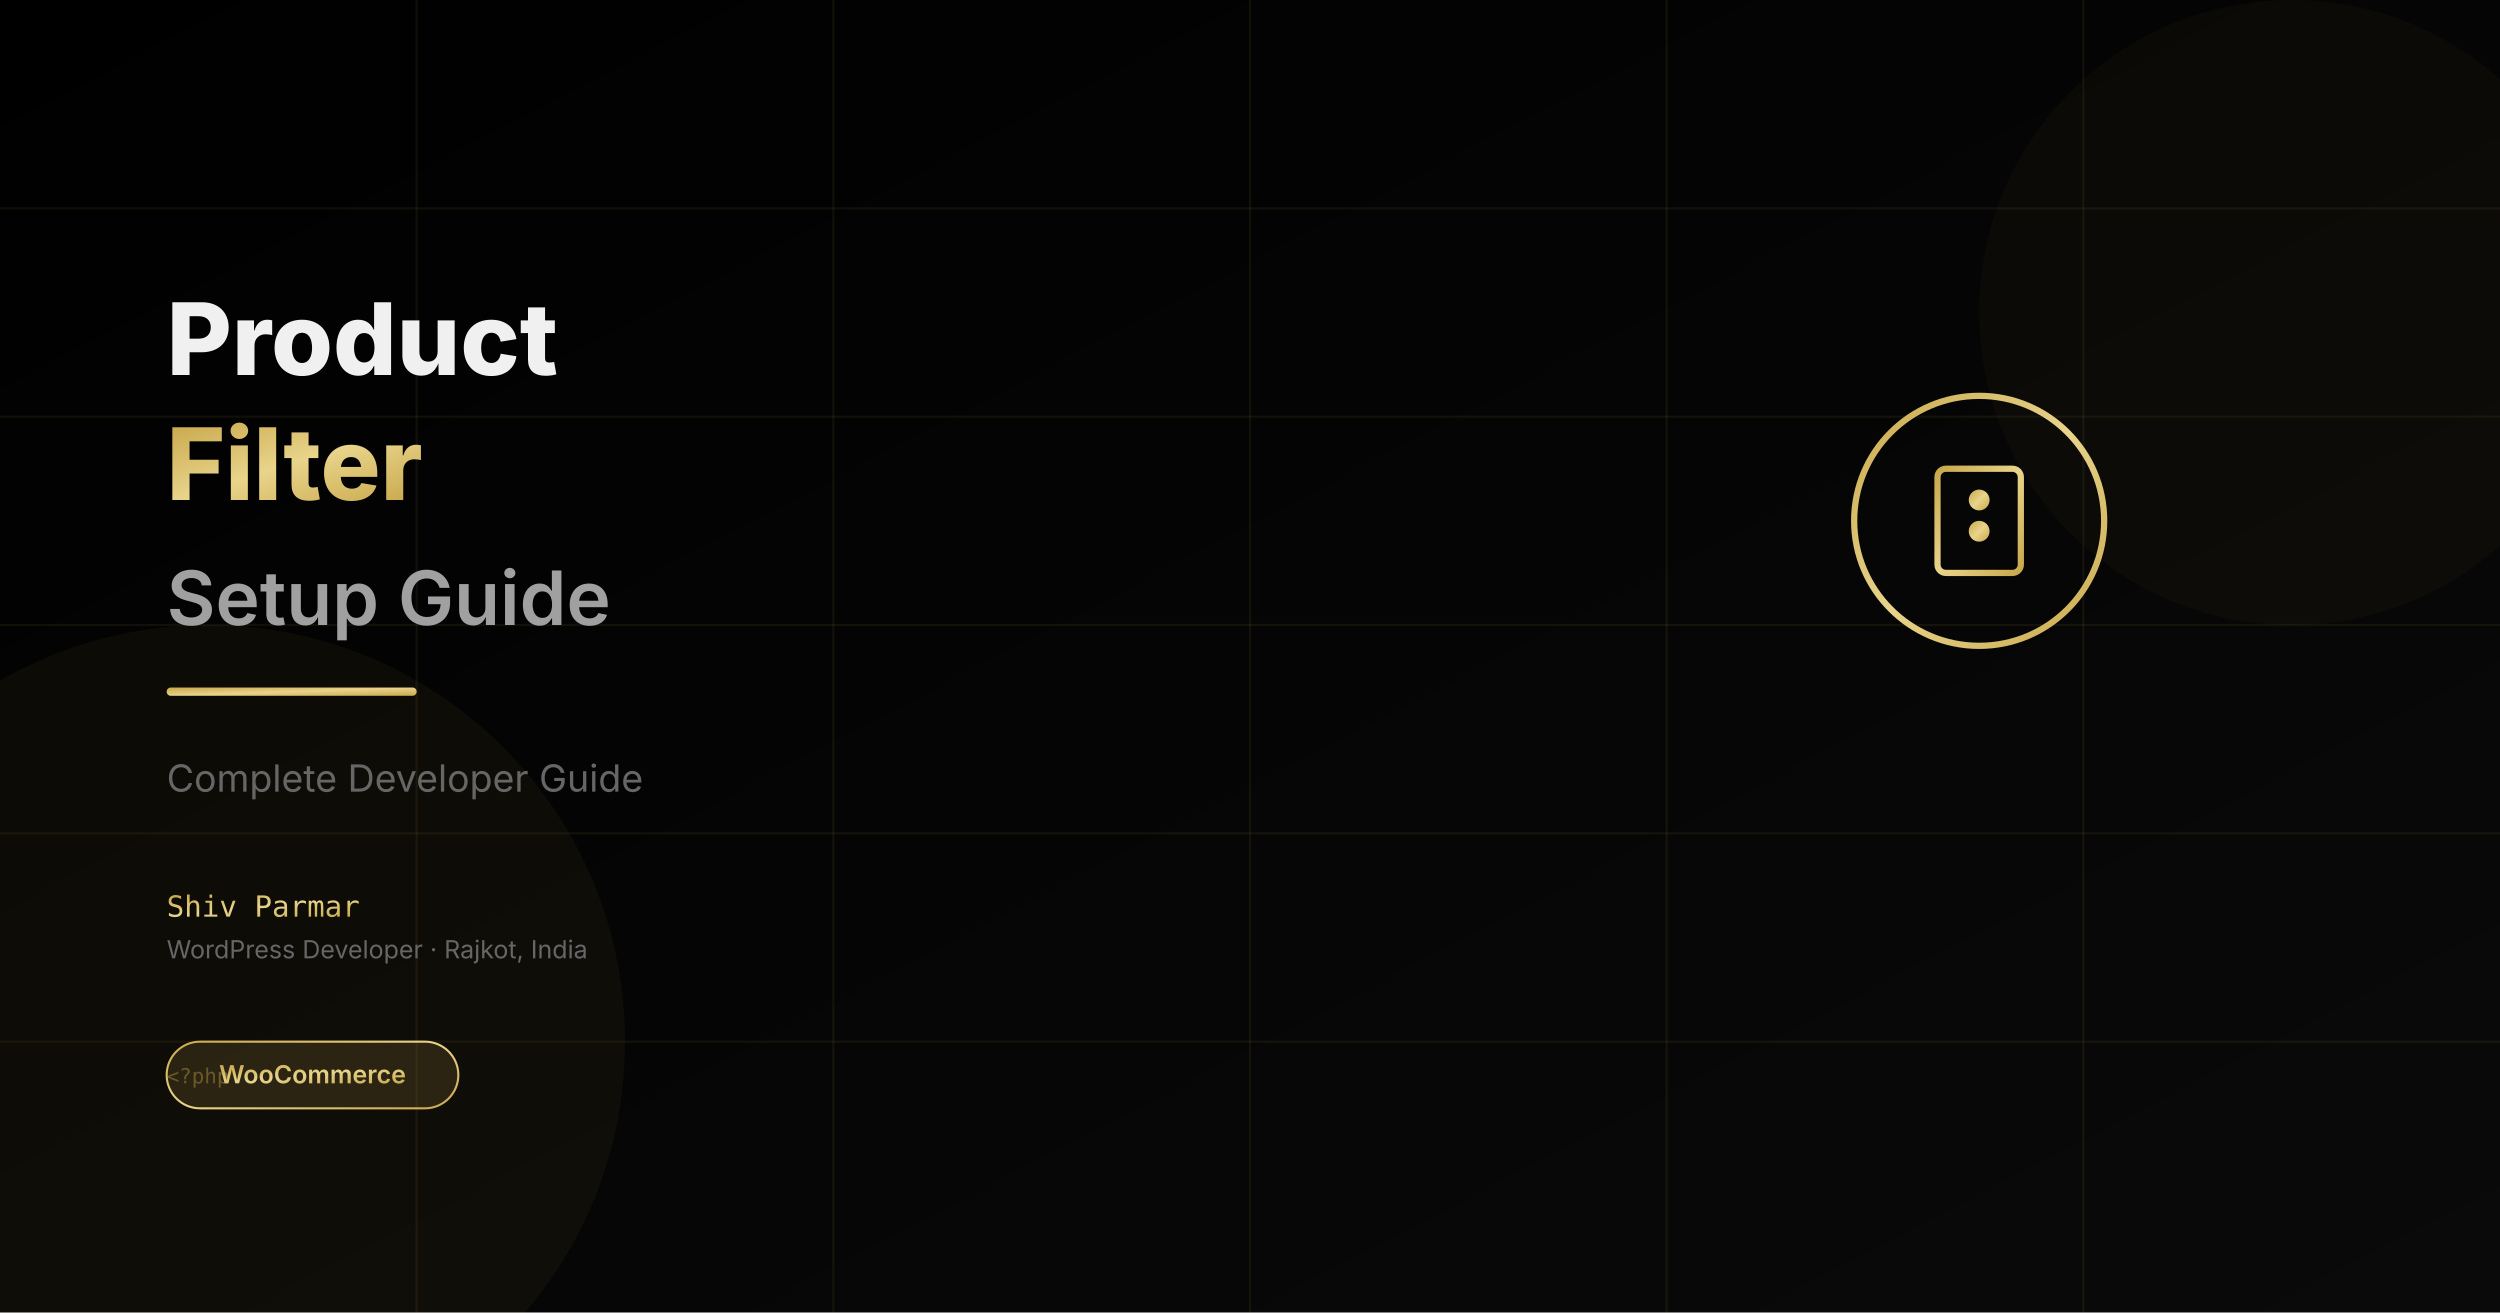
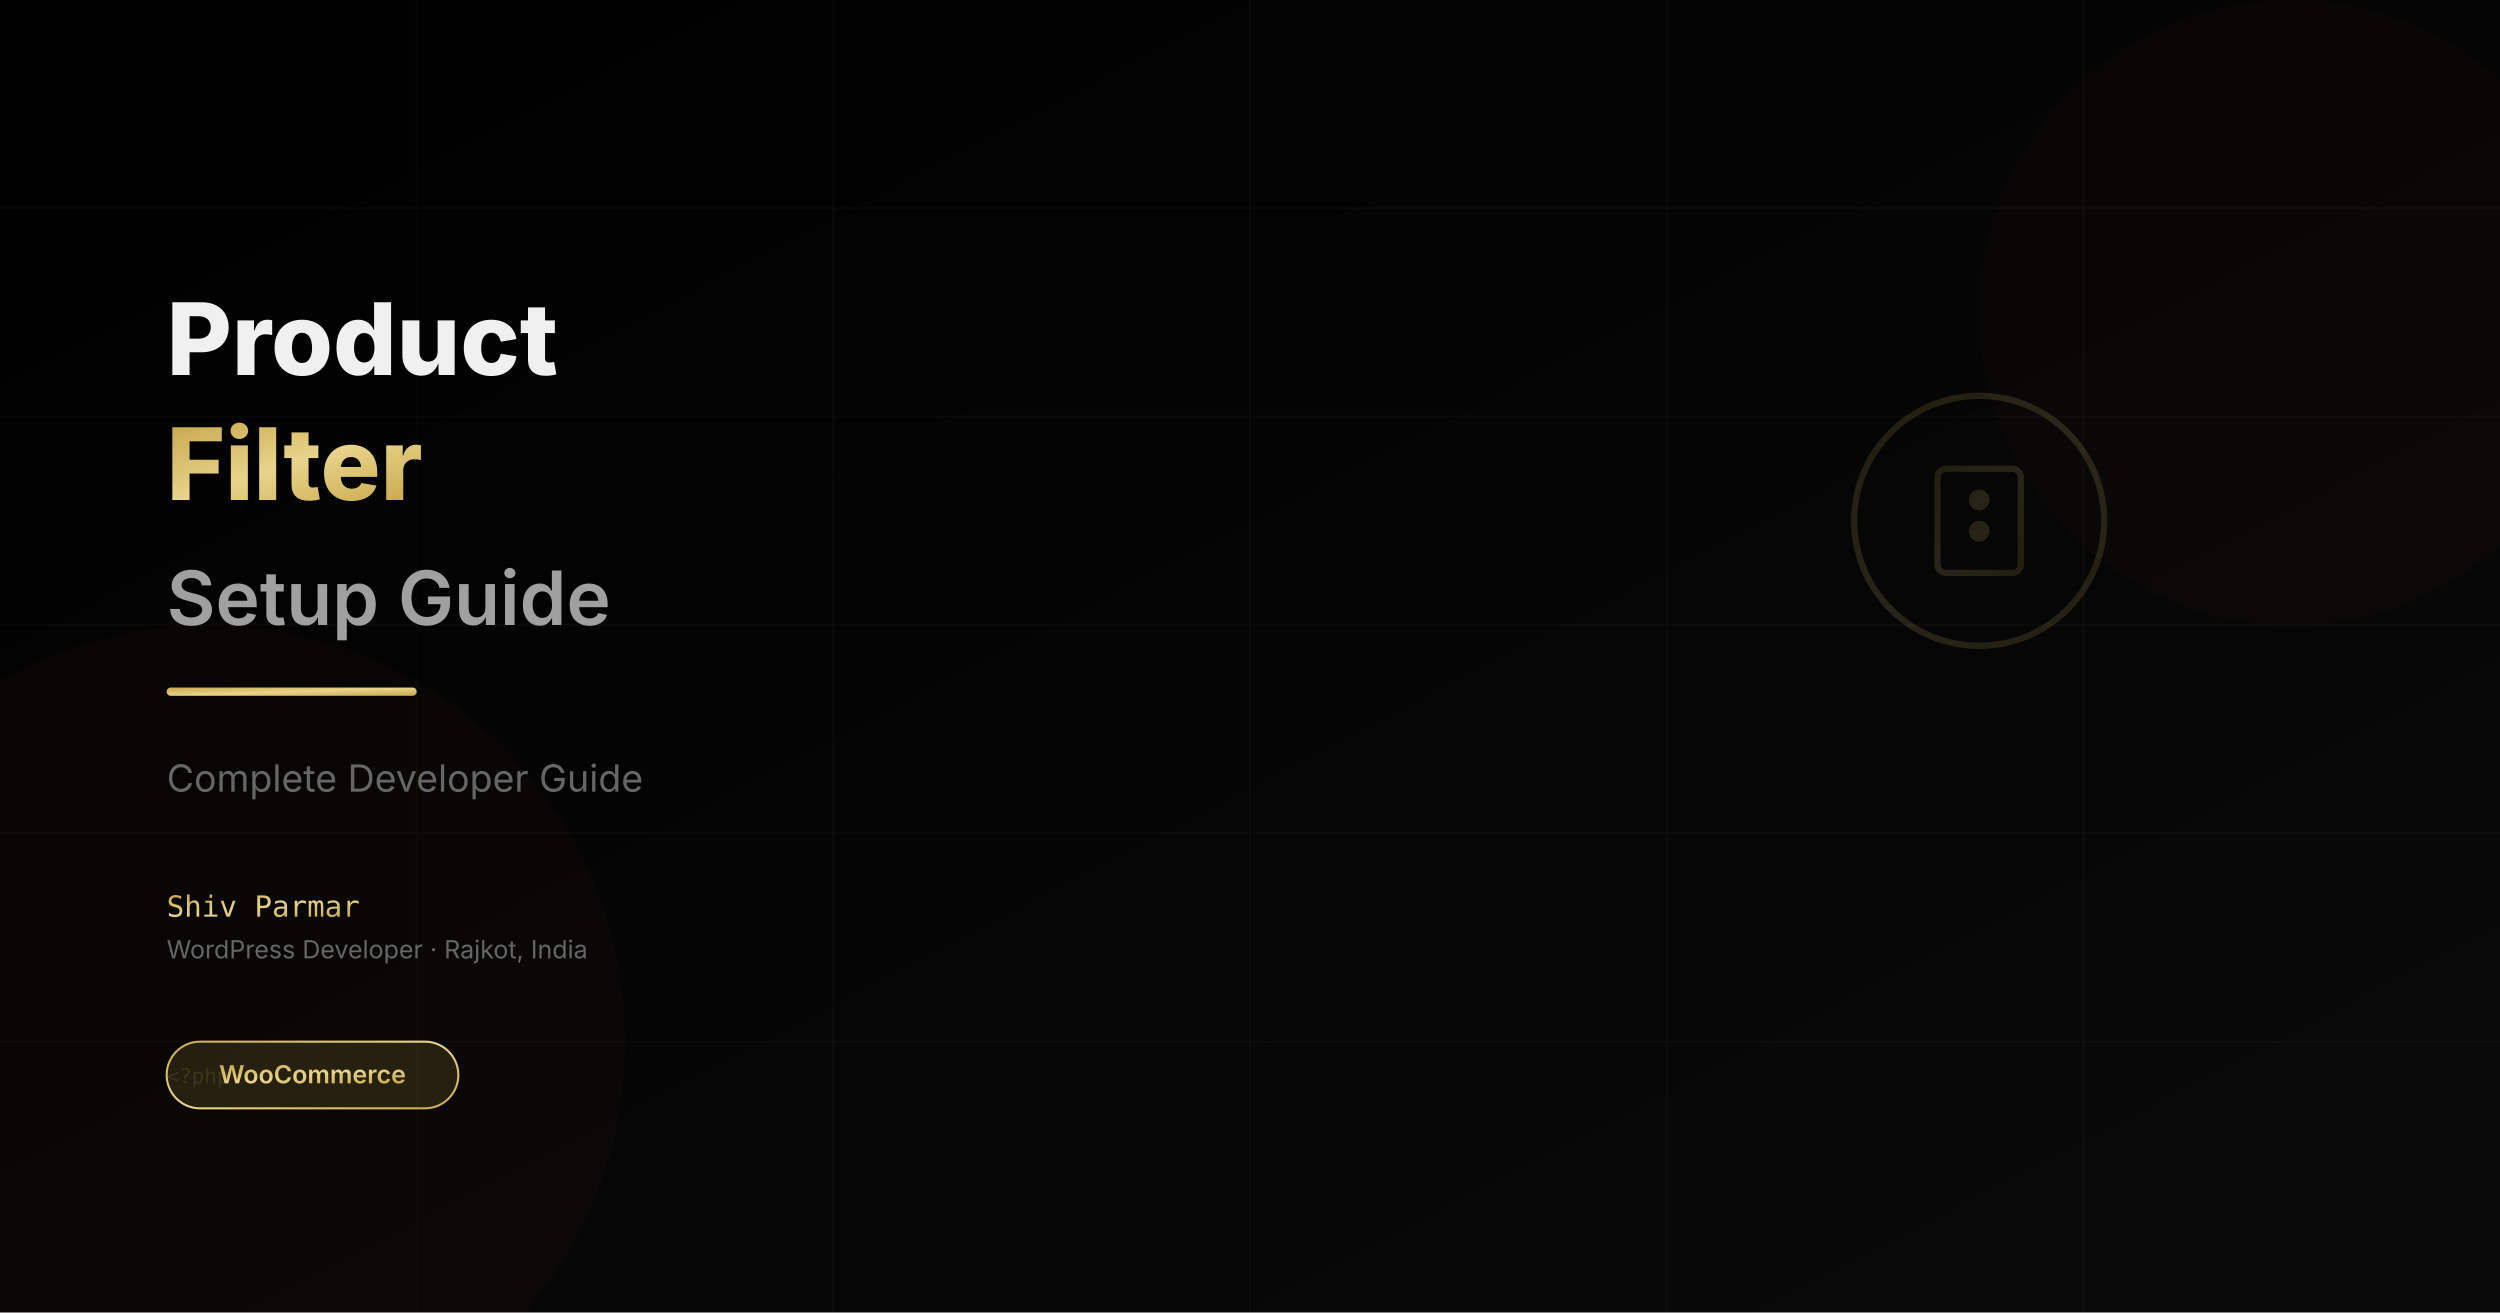
<svg xmlns="http://www.w3.org/2000/svg" width="1200" height="630" viewBox="0 0 1200 630">
  <defs>
    <linearGradient id="goldGrad" x1="0%" y1="0%" x2="100%" y2="100%">
      <stop offset="0%" style="stop-color:#c9a84c;stop-opacity:1" />
      <stop offset="50%" style="stop-color:#e8d48b;stop-opacity:1" />
      <stop offset="100%" style="stop-color:#c9a84c;stop-opacity:1" />
    </linearGradient>
    <linearGradient id="darkGrad" x1="0%" y1="0%" x2="100%" y2="100%">
      <stop offset="0%" style="stop-color:#000000;stop-opacity:1" />
      <stop offset="100%" style="stop-color:#0a0a0a;stop-opacity:1" />
    </linearGradient>
    <filter id="glow">
      <feGaussianBlur stdDeviation="3" result="coloredBlur" />
      <feMerge>
        <feMergeNode in="coloredBlur" />
        <feMergeNode in="SourceGraphic" />
      </feMerge>
    </filter>
  </defs>
  <rect width="1200" height="630" fill="url(#darkGrad)" />
-   <circle cx="100" cy="500" r="200" fill="rgba(201,168,76,0.05)" />
-   <circle cx="1100" cy="150" r="150" fill="rgba(201,168,76,0.03)" />
-   <g stroke="rgba(201,168,76,0.08)" stroke-width="1" fill="none">
+   <circle cx="100" cy="500" r="200" fill="rgba(201,168,76,0.02)" />
+   <circle cx="1100" cy="150" r="150" fill="rgba(201,168,76,0.015)" />
+   <g stroke="rgba(201,168,76,0.03)" stroke-width="1" fill="none">
    <line x1="0" y1="100" x2="1200" y2="100" />
    <line x1="0" y1="200" x2="1200" y2="200" />
    <line x1="0" y1="300" x2="1200" y2="300" />
    <line x1="0" y1="400" x2="1200" y2="400" />
    <line x1="0" y1="500" x2="1200" y2="500" />
    <line x1="200" y1="0" x2="200" y2="630" />
    <line x1="400" y1="0" x2="400" y2="630" />
    <line x1="600" y1="0" x2="600" y2="630" />
    <line x1="800" y1="0" x2="800" y2="630" />
    <line x1="1000" y1="0" x2="1000" y2="630" />
  </g>
-   <g transform="translate(900, 200)">
+   <g transform="translate(900, 200)" opacity="0.15">
    <circle cx="50" cy="50" r="60" fill="none" stroke="url(#goldGrad)" stroke-width="3" />
    <rect x="30" y="25" width="40" height="50" rx="4" fill="none" stroke="url(#goldGrad)" stroke-width="3" />
    <line x1="30" y1="40" x2="70" y2="40" stroke="url(#goldGrad)" stroke-width="2" />
    <line x1="30" y1="55" x2="70" y2="55" stroke="url(#goldGrad)" stroke-width="2" />
    <circle cx="50" cy="40" r="5" fill="url(#goldGrad)" />
    <circle cx="50" cy="55" r="5" fill="url(#goldGrad)" />
  </g>
  <text x="80" y="180" font-family="Inter, -apple-system, sans-serif" font-size="48" font-weight="800" fill="#f0f0f0">Product</text>
  <text x="80" y="240" font-family="Inter, -apple-system, sans-serif" font-size="48" font-weight="800" fill="url(#goldGrad)">Filter</text>
  <text x="80" y="300" font-family="Inter, -apple-system, sans-serif" font-size="36" font-weight="600" fill="#a0a0a0">Setup Guide</text>
  <rect x="80" y="330" width="120" height="4" rx="2" fill="url(#goldGrad)" />
  <text x="80" y="380" font-family="Inter, -apple-system, sans-serif" font-size="18" fill="#666666">Complete Developer Guide</text>
  <text x="80" y="440" font-family="JetBrains Mono, monospace" font-size="14" fill="url(#goldGrad)">Shiv Parmar</text>
  <text x="80" y="460" font-family="Inter, -apple-system, sans-serif" font-size="12" fill="#666666">WordPress Developer · Rajkot, India</text>
  <rect x="80" y="500" width="140" height="32" rx="16" fill="rgba(201,168,76,0.15)" stroke="url(#goldGrad)" stroke-width="1" />
  <text x="150" y="520" font-family="Inter, -apple-system, sans-serif" font-size="12" font-weight="600" fill="url(#goldGrad)" text-anchor="middle">WooCommerce</text>
-   <g transform="translate(80, 520)" opacity="0.4">
+   <g transform="translate(80, 520)" opacity="0.15">
    <text font-family="JetBrains Mono, monospace" font-size="10" fill="#c9a84c">&lt;?php</text>
  </g>
</svg>
